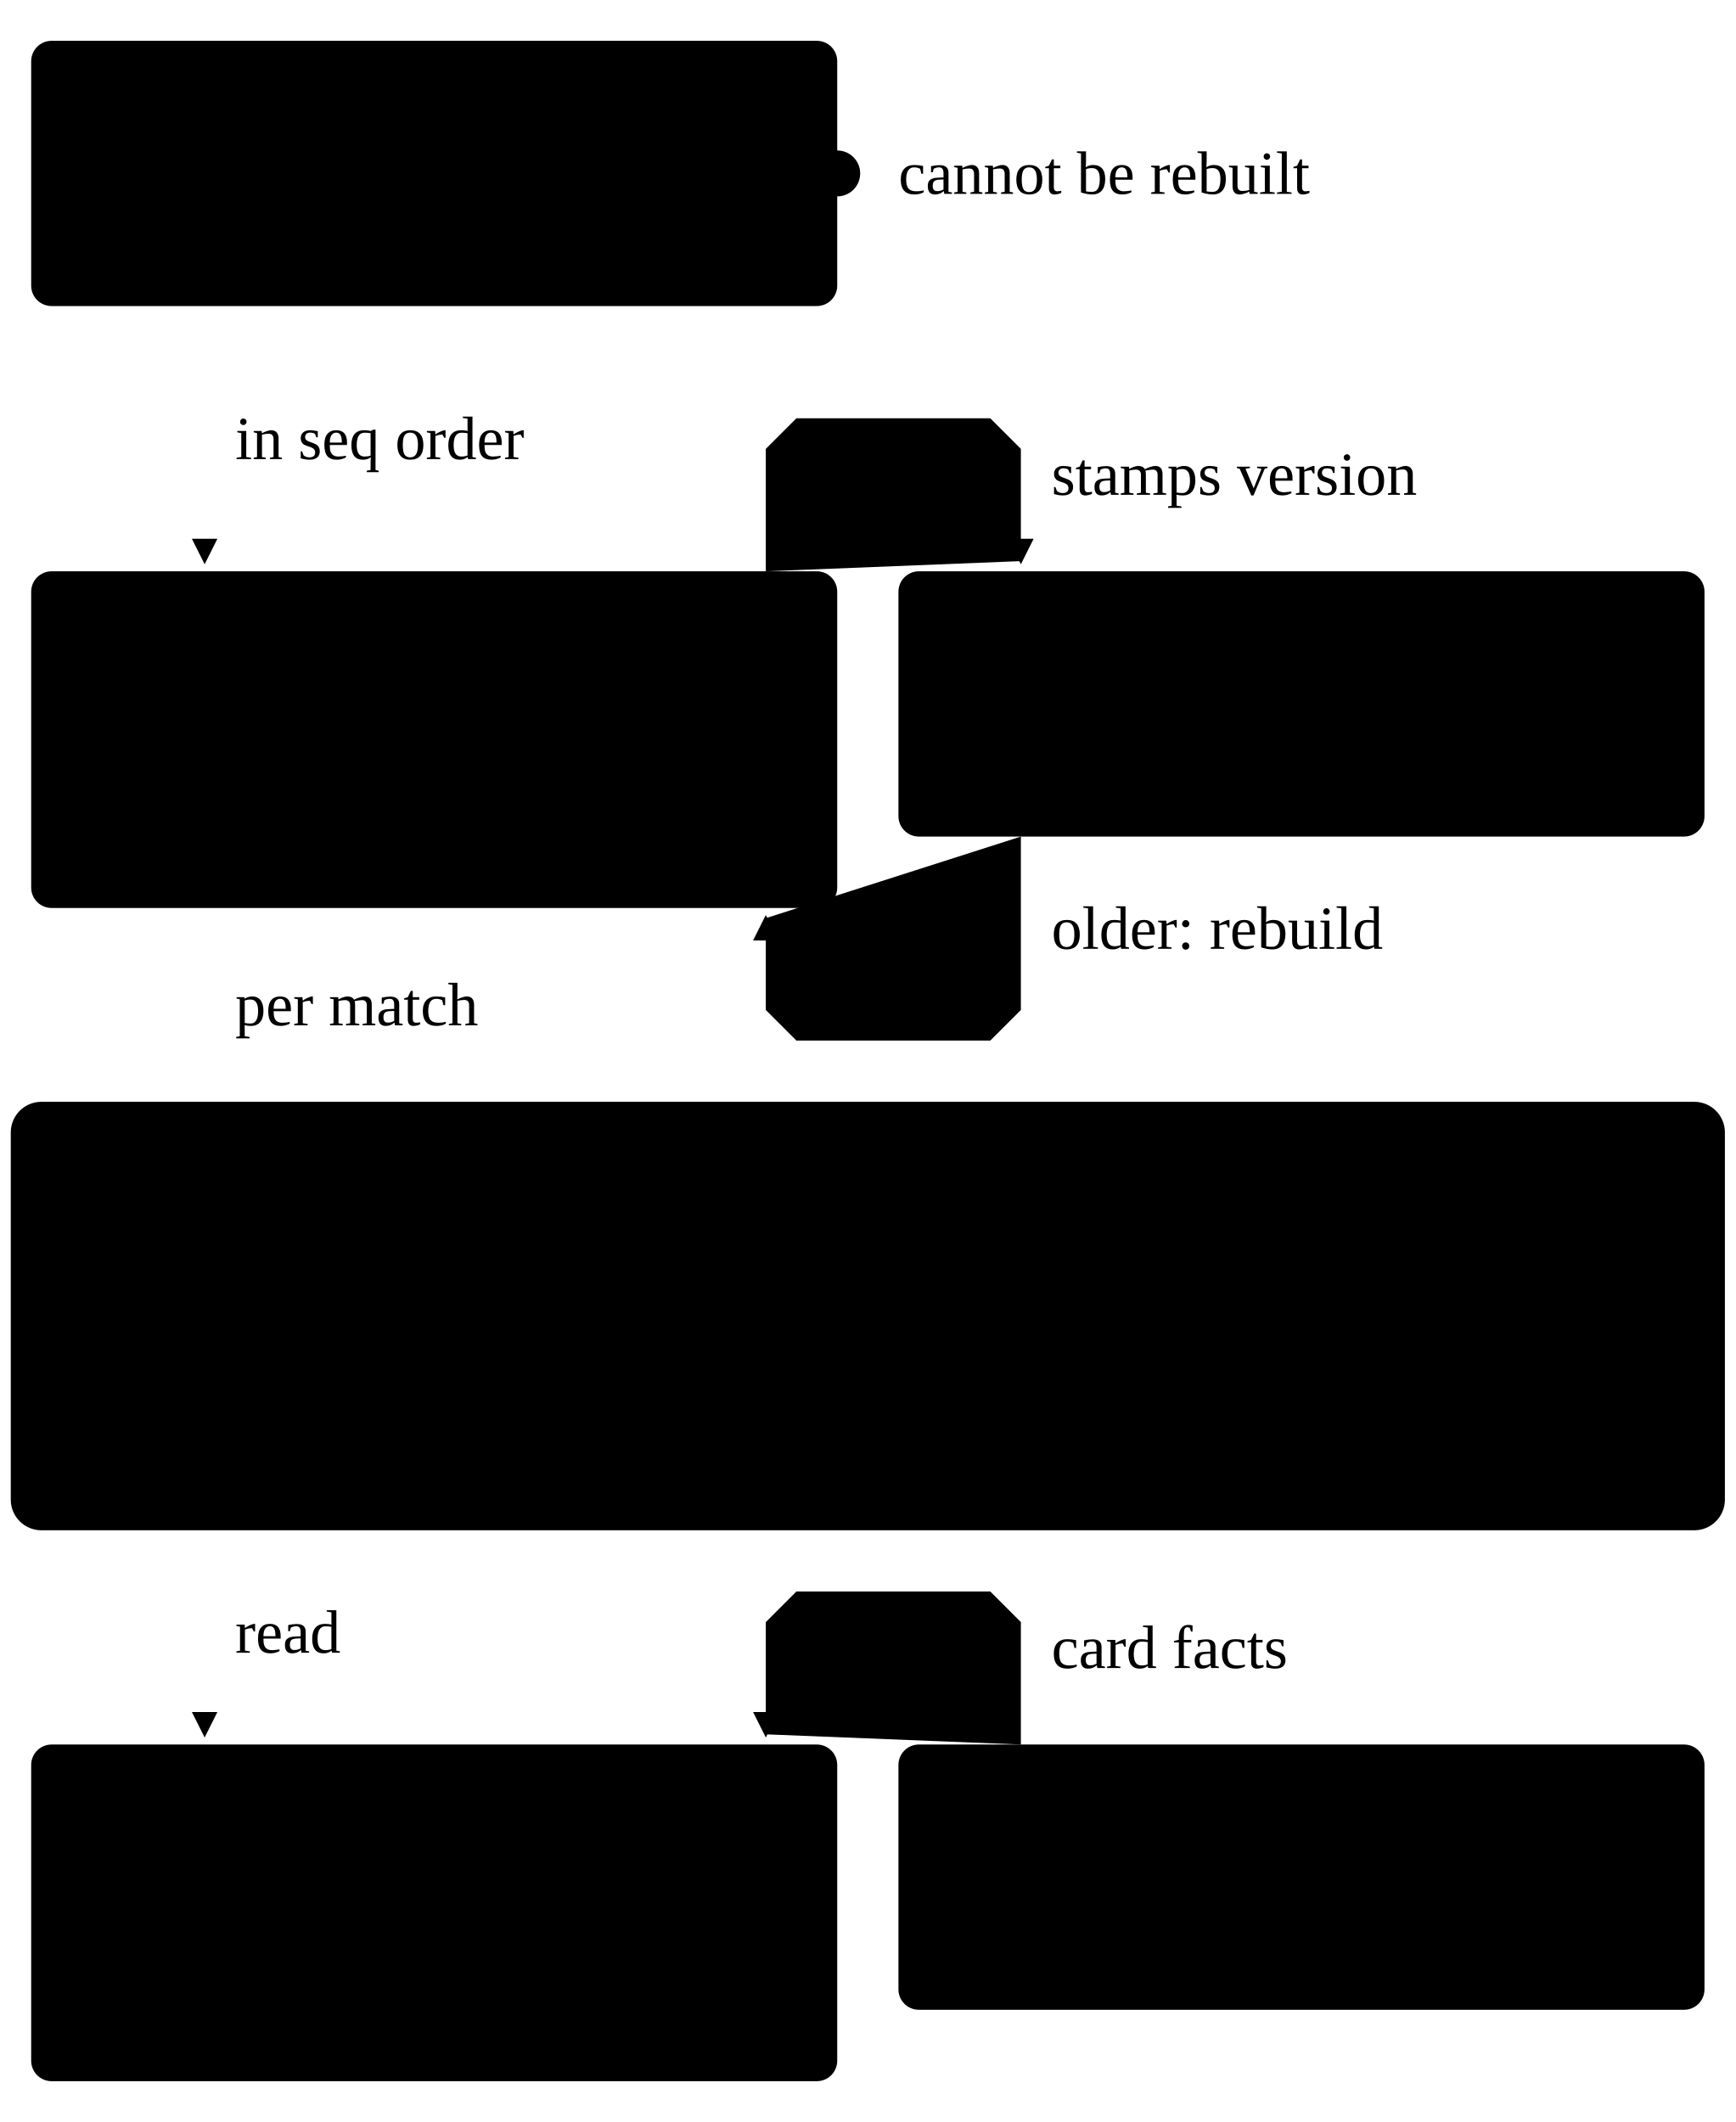
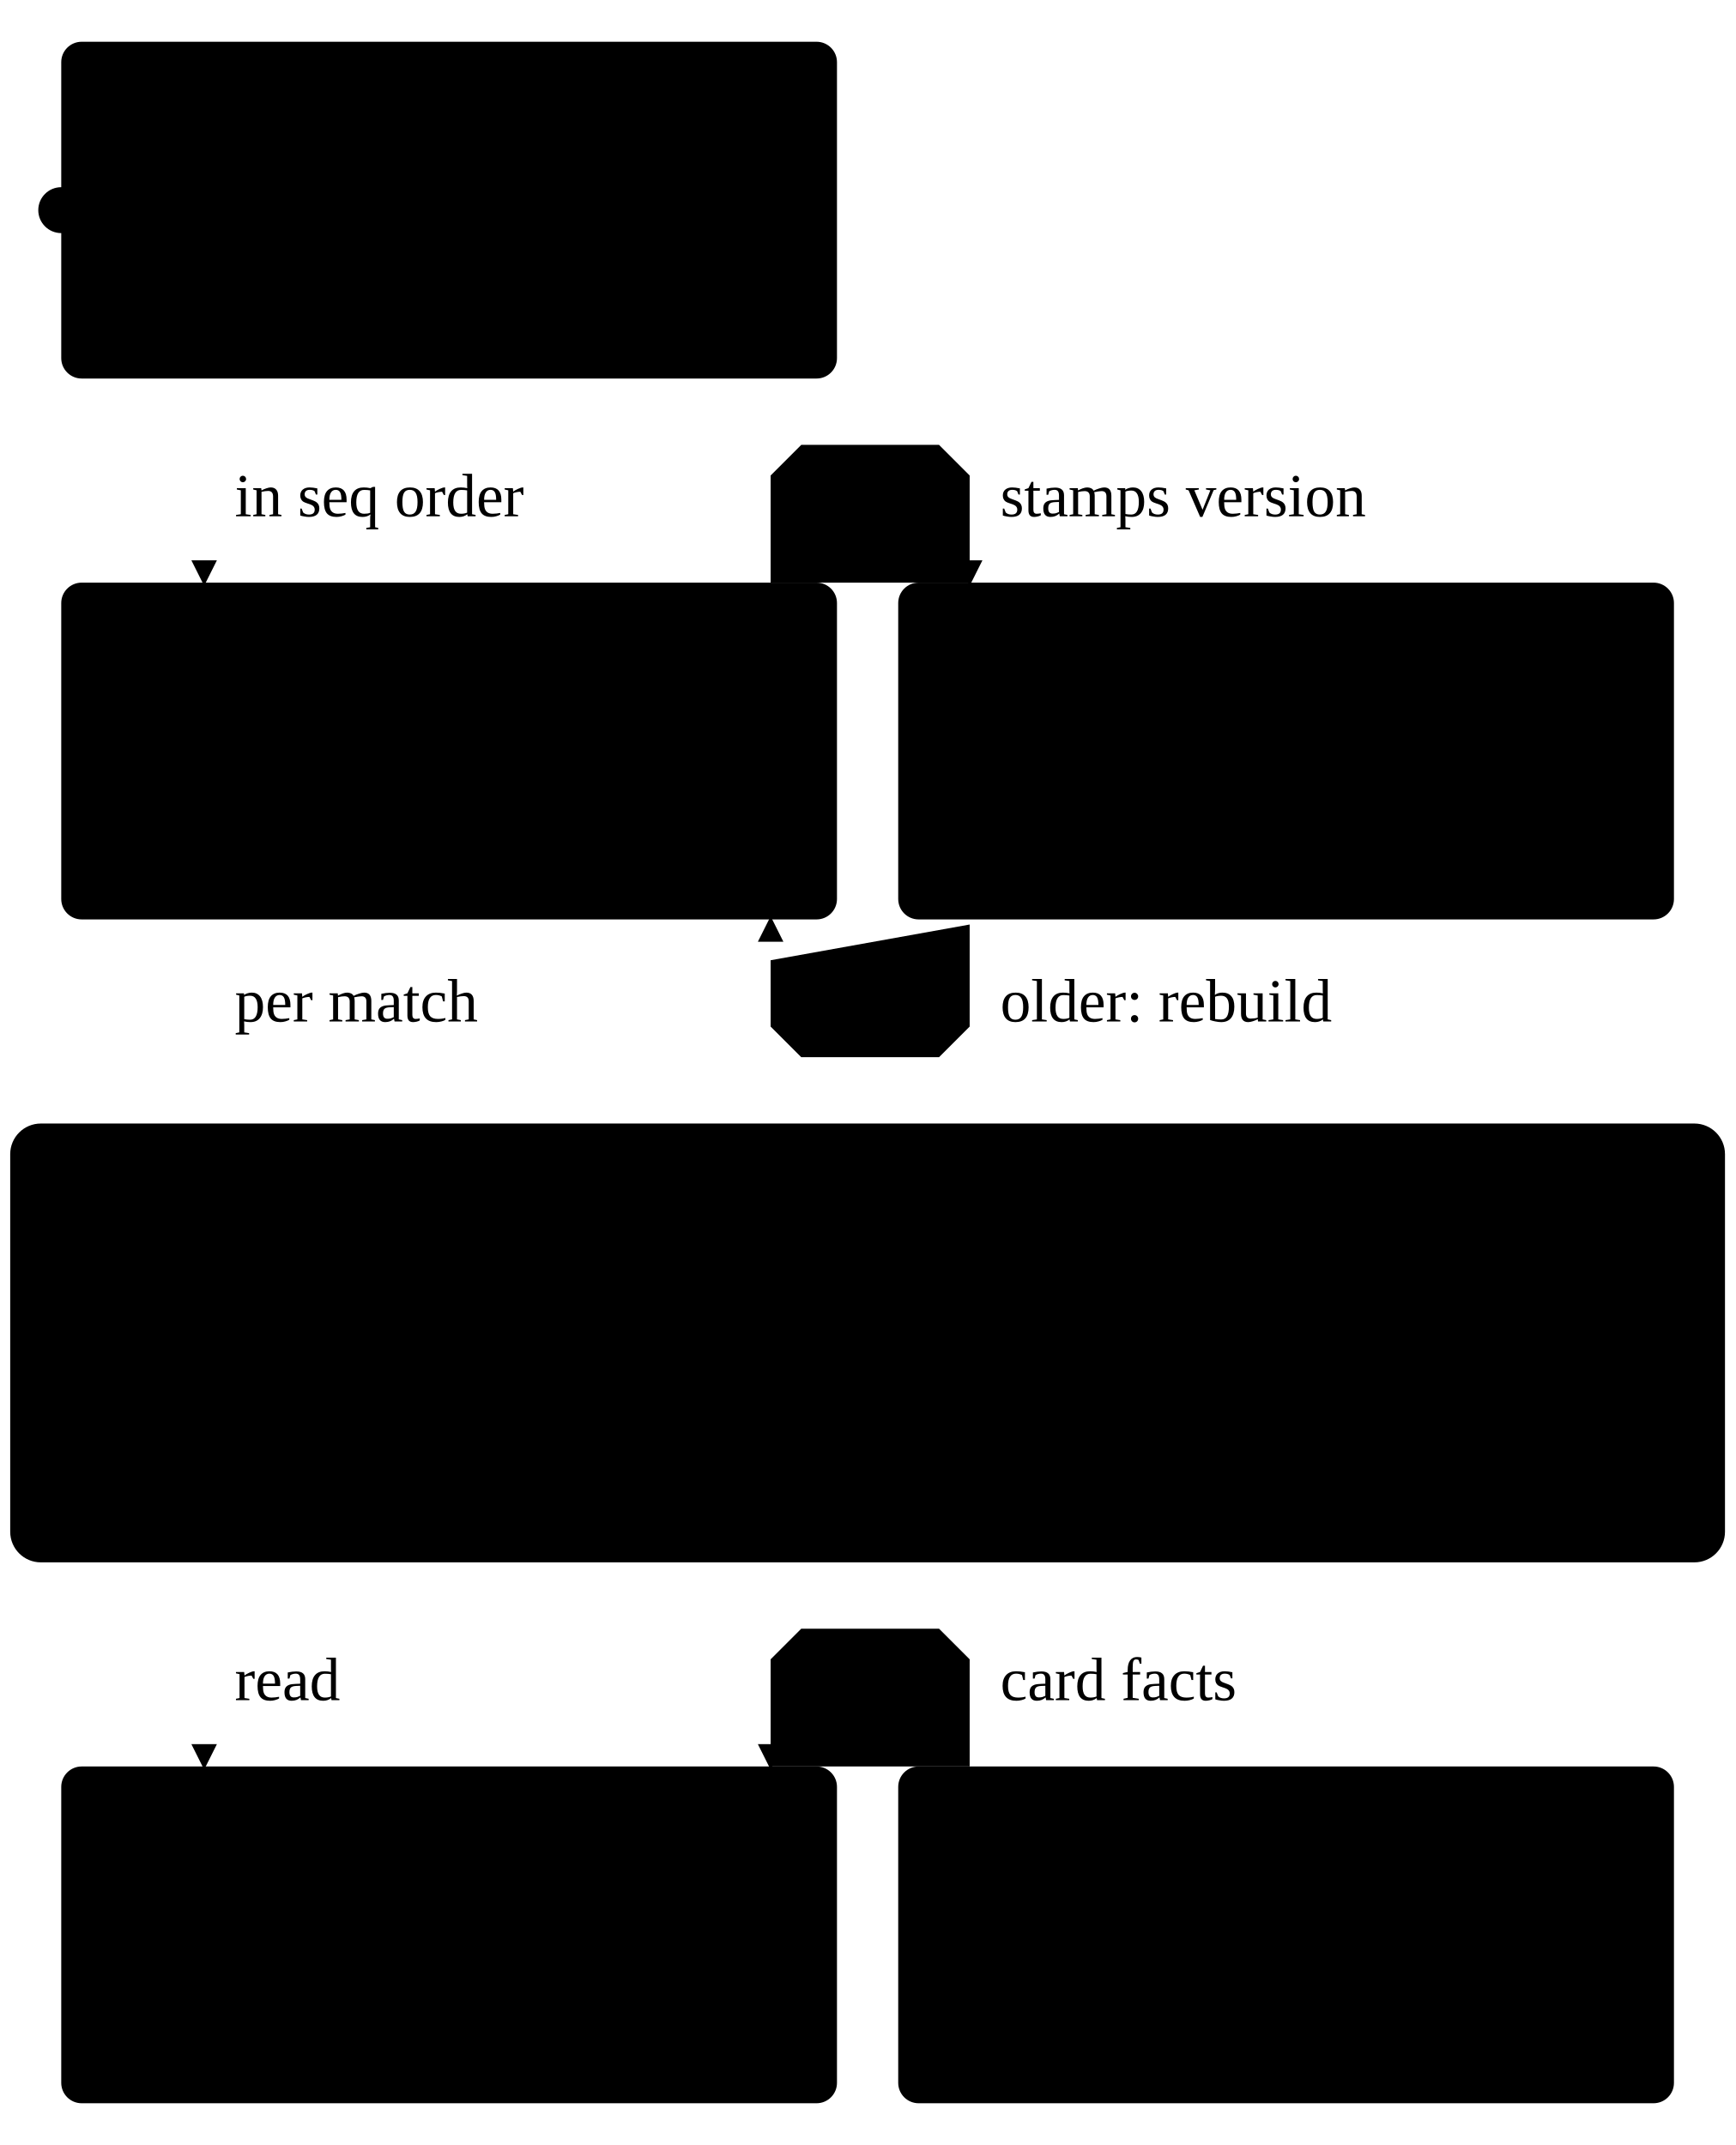
- <svg xmlns="http://www.w3.org/2000/svg" class="dgm" id="mtga-storage" role="img" aria-labelledby="mtga-storage-title" aria-describedby="mtga-storage-desc" viewBox="0 0 340 416" width="440" height="538">
+ <svg xmlns="http://www.w3.org/2000/svg" class="dgm" id="mtga-storage" role="img" aria-labelledby="mtga-storage-title" aria-describedby="mtga-storage-desc" viewBox="0 0 340 420" width="440" height="544">
  <defs>
    <marker id="mtga-storage-arrow" viewBox="0 0 8 8" refX="7" refY="4" markerWidth="5" markerHeight="5" orient="auto-start-reverse">
      <path class="head" d="M0 0 L8 4 L0 8 Z" />
    </marker>
  </defs>
-   <rect class="store" x="6" y="8" width="158" height="52" rx="4" />
-   <line class="rule" x1="10" y1="9" x2="160" y2="9" />
-   <text class="name" x="18" y="30">Raw entries</text>
-   <text class="note" x="18" y="47">byte-exact, hashed</text>
-   <circle class="node" cx="164" cy="34" r="4.5" />
-   <text class="anno" x="176" y="38">cannot be rebuilt</text>
-   <path class="edge" d="M40 60 V110" marker-end="url(#mtga-storage-arrow)" />
-   <text class="lbl" x="46" y="90">in seq order</text>
-   <rect class="box" x="6" y="112" width="158" height="66" rx="4" />
-   <text class="name" x="18" y="134">Parser</text>
-   <text class="note" x="18" y="151">function of raw rows</text>
-   <text class="tech" x="18" y="167">version 4</text>
-   <path class="edge" d="M150 112 V88 L156 82 H194 L200 88 V110" marker-end="url(#mtga-storage-arrow)" />
-   <text class="lbl" x="206" y="97">stamps version</text>
-   <rect class="store" x="176" y="112" width="158" height="52" rx="4" />
-   <line class="rule" x1="180" y1="113" x2="330" y2="113" />
-   <text class="name" x="188" y="134">Run history</text>
-   <text class="note" x="188" y="151">one row per parse run</text>
-   <path class="edge cond" d="M200 164 V198 L194 204 H156 L150 198 V180" marker-end="url(#mtga-storage-arrow)" />
-   <text class="lbl" x="206" y="186">older: rebuild</text>
-   <path class="edge" d="M40 178 V230" marker-end="url(#mtga-storage-arrow)" />
-   <text class="lbl" x="46" y="201">per match</text>
-   <rect class="lane" x="2" y="216" width="336" height="84" rx="6" />
-   <text class="lane-label" x="188" y="254">REBUILT IN <tspan x="188" dy="17">ONE TRANSACTION</tspan>
-   </text>
-   <rect class="store" x="6" y="232" width="158" height="52" rx="4" />
-   <line class="rule" x1="10" y1="233" x2="160" y2="233" />
-   <text class="name" x="18" y="254">Derived tables</text>
-   <text class="note" x="18" y="271">18 rebuildable tables</text>
-   <path class="edge" d="M40 284 V340" marker-end="url(#mtga-storage-arrow)" />
-   <text class="lbl" x="46" y="324">read</text>
-   <rect class="store" x="6" y="342" width="158" height="66" rx="4" />
-   <line class="rule" x1="10" y1="343" x2="160" y2="343" />
-   <text class="name" x="18" y="364">Statistics views</text>
-   <text class="note" x="18" y="381">14 SQL views</text>
-   <text class="tech" x="18" y="397">no raw-table reads</text>
-   <path class="edge" d="M200 342 V318 L194 312 H156 L150 318 V340" marker-end="url(#mtga-storage-arrow)" />
-   <text class="lbl" x="206" y="327">card facts</text>
-   <rect class="store" x="176" y="342" width="158" height="52" rx="4" />
-   <line class="rule" x1="180" y1="343" x2="330" y2="343" />
-   <text class="name" x="188" y="364">Card reference</text>
-   <text class="note" x="188" y="381">names, colours, costs</text>
+   <rect class="store" x="12" y="8" width="152" height="66" rx="4" />
+   <line class="rule" x1="16" y1="9.5" x2="160" y2="9.5" />
+   <circle class="node" cx="12" cy="41" r="4.5" />
+   <text class="name" x="24" y="30">Raw entries</text>
+   <text class="note" x="24" y="47">cannot be rebuilt</text>
+   <text class="note" x="24" y="63">byte-exact, hashed</text>
+   <path class="edge" d="M40 74 V114" marker-end="url(#mtga-storage-arrow)" />
+   <text class="lbl" x="46" y="101">in seq order</text>
+   <path class="edge" d="M151 114 V93 L157 87 H184 L190 93 V114" marker-end="url(#mtga-storage-arrow)" />
+   <text class="lbl" x="196" y="101">stamps version</text>
+   <rect class="box" x="12" y="114" width="152" height="66" rx="4" />
+   <text class="name" x="24" y="136">Parser</text>
+   <text class="note" x="24" y="153">raw rows to facts</text>
+   <text class="note" x="24" y="169">version 4</text>
+   <rect class="store" x="176" y="114" width="152" height="66" rx="4" />
+   <line class="rule" x1="180" y1="115.5" x2="324" y2="115.5" />
+   <text class="name" x="188" y="136">Run history</text>
+   <text class="note" x="188" y="153">one row per parse run</text>
+   <path class="edge cond" d="M190 181 V201 L184 207 H157 L151 201 V188" />
+   <path class="edge" d="M151 188 V180" marker-end="url(#mtga-storage-arrow)" />
+   <text class="lbl" x="196" y="200">older: rebuild</text>
+   <path class="edge" d="M40 180 V244" marker-end="url(#mtga-storage-arrow)" />
+   <text class="lbl" x="46" y="200">per match</text>
+   <rect class="lane" x="2" y="220" width="336" height="86" rx="6" />
+   <text class="lane-label" x="328" y="235" text-anchor="end">REBUILT IN ONE TRANSACTION</text>
+   <rect class="store" x="12" y="244" width="152" height="52" rx="4" />
+   <line class="rule" x1="16" y1="245.5" x2="160" y2="245.5" />
+   <text class="name" x="24" y="266">Derived tables</text>
+   <text class="note" x="24" y="283">18 rebuildable tables</text>
+   <path class="edge" d="M40 296 V346" marker-end="url(#mtga-storage-arrow)" />
+   <text class="lbl" x="46" y="333">read</text>
+   <path class="edge" d="M190 346 V325 L184 319 H157 L151 325 V346" marker-end="url(#mtga-storage-arrow)" />
+   <text class="lbl" x="196" y="333">card facts</text>
+   <rect class="store" x="12" y="346" width="152" height="66" rx="4" />
+   <line class="rule" x1="16" y1="347.5" x2="160" y2="347.5" />
+   <text class="name" x="24" y="368">Statistics views</text>
+   <text class="note" x="24" y="385">14 SQL views</text>
+   <text class="note" x="24" y="401">no raw-table reads</text>
+   <rect class="store" x="176" y="346" width="152" height="66" rx="4" />
+   <line class="rule" x1="180" y1="347.5" x2="324" y2="347.5" />
+   <text class="name" x="188" y="368">Card reference</text>
+   <text class="note" x="188" y="385">names, colours, costs</text>
</svg>
